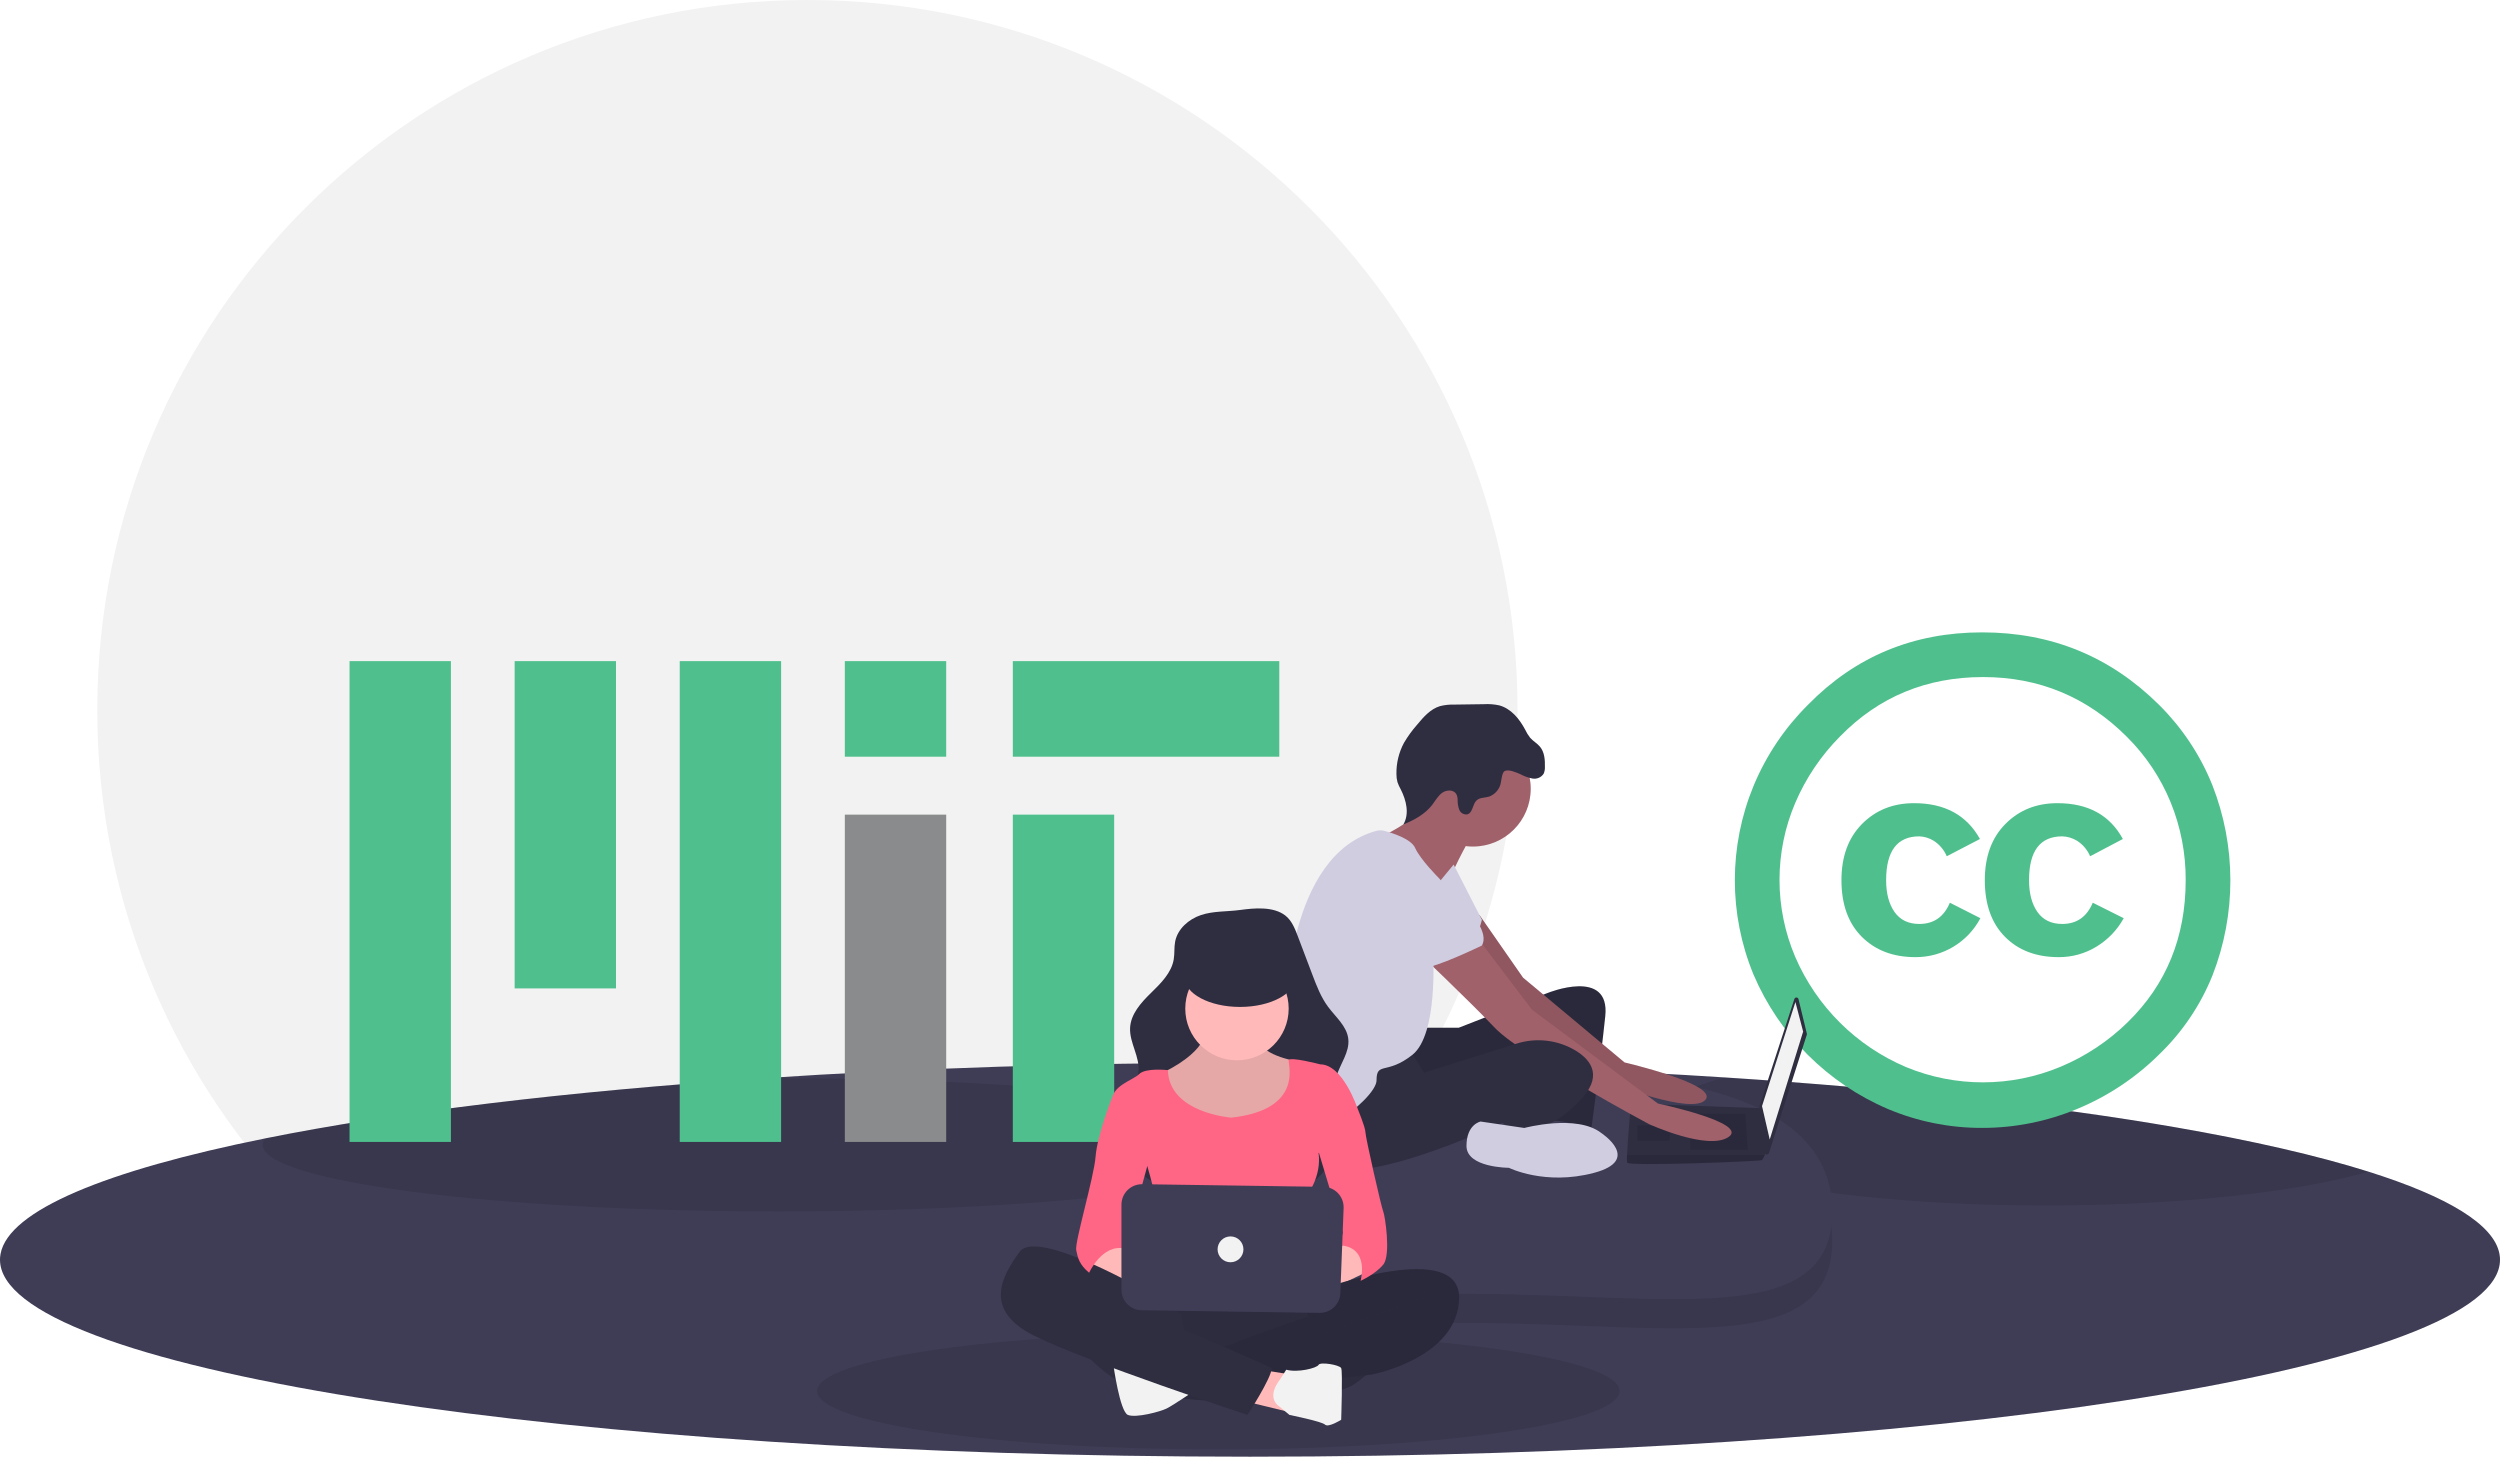
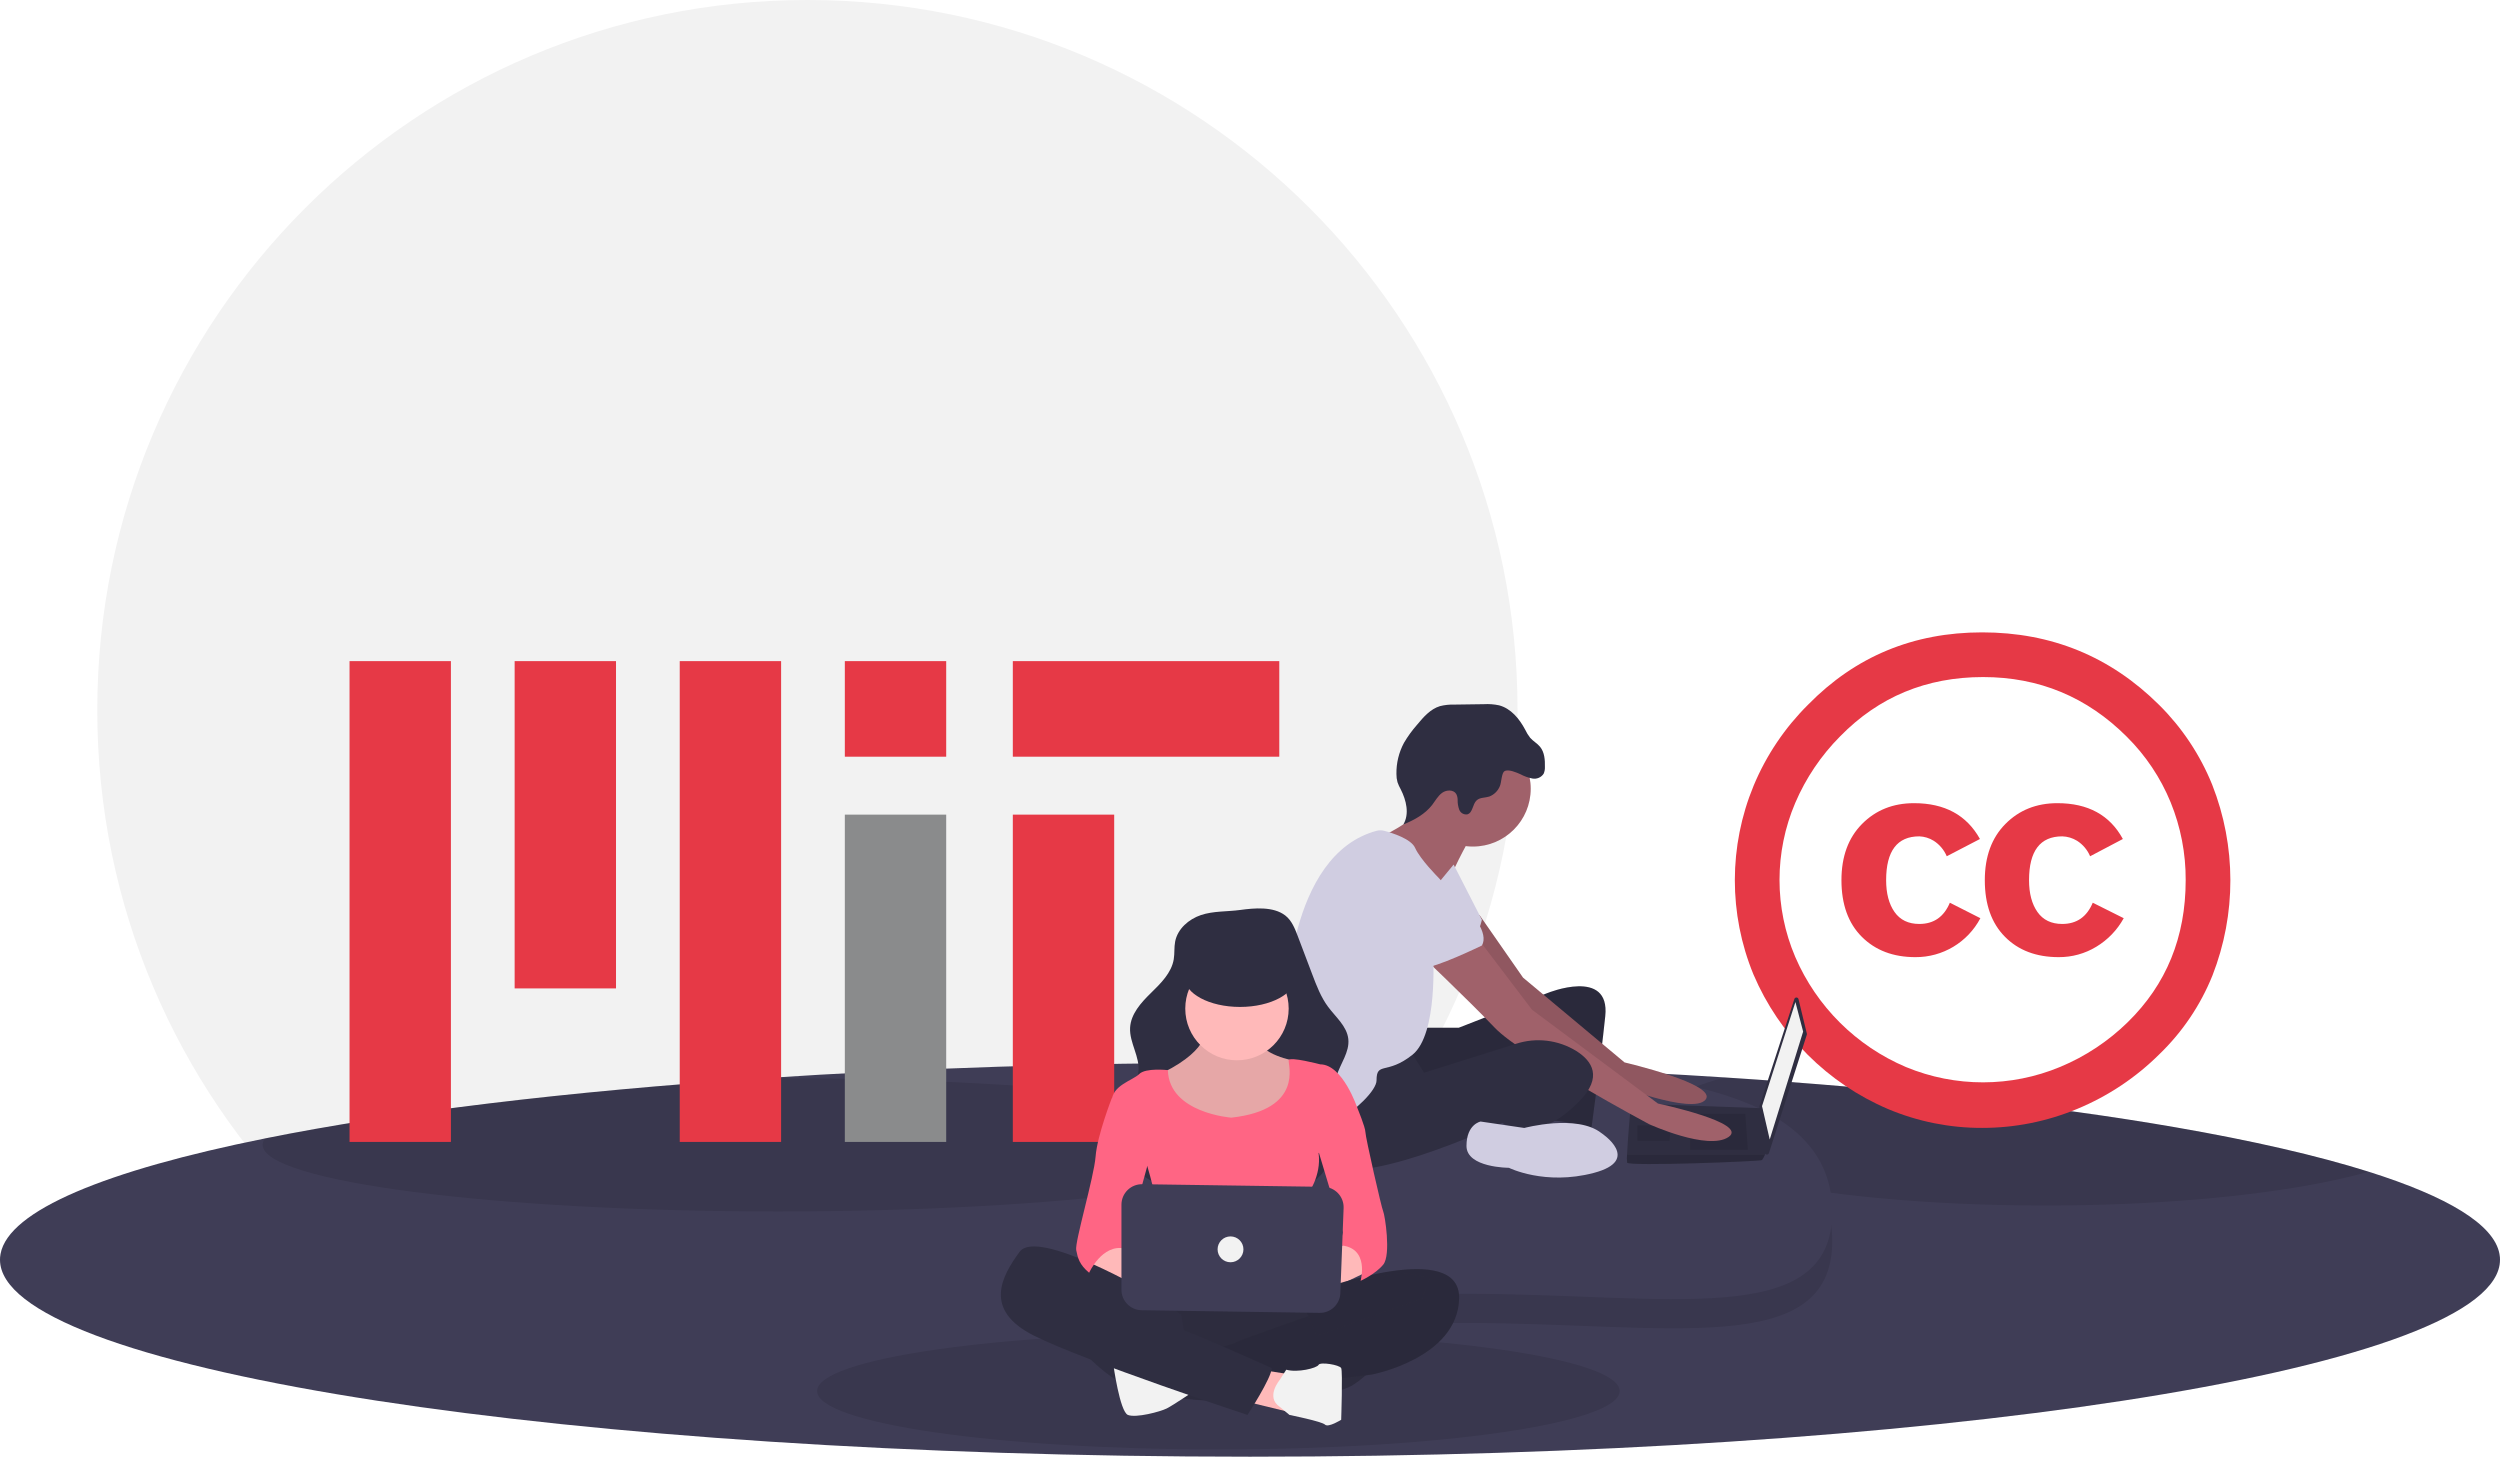
- <svg xmlns="http://www.w3.org/2000/svg" id="a58ef234-55dd-4456-b368-278f056cc5c7" width="1028" height="598.997" data-name="Layer 1" viewBox="0 0 1028 598.997">
+ <svg xmlns="http://www.w3.org/2000/svg" id="a58ef234-55dd-4456-b368-278f056cc5c7" data-name="Layer 1" width="1028" height="598.997" viewBox="0 0 1028 598.997">
  <circle cx="332.005" cy="292.004" r="292.004" fill="#f2f2f2" />
-   <path fill="#3f3d56" d="M1114,668.499a13.69,13.69,0,0,1-.17,2.12c-7.14,43.76-234.46,78.88-513.83,78.88s-506.69-35.12-513.83-78.88a13.675,13.675,0,0,1-.17-2.12c0-.2,0-.41.02-.61,0-.11.01-.21.01-.32a.489.489,0,0,0,.01-.12c.04-.45.1-.88.18-1.32,3.26-17.89,43.35-34.33,108.74-47.5,53.48-10.77,123.89-19.36,204.93-24.76,61.5-4.1,129.12-6.37,200.11-6.37,57.12,0,112.06,1.47,163.38,4.17h.02q16.11.855,31.74,1.87c71.33,4.62,134.63,11.69,185.63,20.54,31.37,5.45,58.1,11.58,79.19,18.22h.01c32.46,10.23,51.6,21.7,53.81,33.83.08.44.14.87.18,1.32a.487.487,0,0,0,.01.12c0,.11.01.21.01.32C1114,668.089,1114,668.299,1114,668.499Z" transform="translate(-86 -150.5013)" />
-   <ellipse cx="501" cy="571.997" opacity=".1" rx="165" ry="24" />
-   <path d="M1059.96,632.299c-5.77,1.65-12.27,3.18-19.4,4.58-29.36,5.78-69.42,9.33-113.53,9.33-49.28,0-93.45-4.43-123.38-11.44-24.84-5.82-39.88-13.39-39.88-21.7,0-7.3,11.64-14.06,31.37-19.53,71.33,4.62,134.63,11.69,185.63,20.54C1012.14,619.529,1038.87,625.659,1059.96,632.299Z" opacity=".1" transform="translate(-86 -150.5013)" />
-   <path d="M618,621.249c0,15.13-94.92,27.4-212,27.4s-212-12.27-212-27.4a4.372,4.372,0,0,1,.96-2.62c53.48-10.77,123.89-19.36,204.93-24.76q3.045-.015,6.11-.01C523.08,593.859,618,606.119,618,621.249Z" opacity=".1" transform="translate(-86 -150.5013)" />
-   <rect width="41.685" height="134.584" x="416.472" y="334.975" fill="#4fc08d" />
-   <rect width="41.685" height="197.708" x="279.506" y="271.851" fill="#4fc08d" />
-   <rect width="41.685" height="197.708" x="143.73" y="271.851" fill="#4fc08d" />
-   <rect width="41.685" height="134.584" x="211.618" y="271.851" fill="#4fc08d" />
-   <rect width="41.685" height="39.303" x="347.393" y="271.851" fill="#4fc08d" />
-   <rect width="41.685" height="134.584" x="347.393" y="334.975" fill="#8a8b8c" />
-   <rect width="109.573" height="39.303" x="416.472" y="271.851" fill="#4fc08d" />
-   <path fill="#4fc08d" d="M901.062,410.53q42.748,0,72.774,29.839A97.983,97.983,0,0,1,995.668,473.208a107.346,107.346,0,0,1,.096,78.409,93.533,93.533,0,0,1-21.739,32.294,104.704,104.704,0,0,1-33.841,22.561,101.425,101.425,0,0,1-39.114,7.823,99.015,99.015,0,0,1-38.662-7.734A104.845,104.845,0,0,1,807.007,551.165a101.764,101.764,0,0,1,.089-77.594A102.307,102.307,0,0,1,829.565,440.185Q858.674,410.537,901.062,410.53Zm.369,18.377q-34.93,0-58.768,24.379A87.595,87.595,0,0,0,824.197,480.668a80.789,80.789,0,0,0,0,63.311,86.249,86.249,0,0,0,45.577,45.31,82.687,82.687,0,0,0,63.41-.089,87.995,87.995,0,0,0,27.741-18.374q23.831-23.287,23.828-58.405a83.659,83.659,0,0,0-6.186-32.02,81.465,81.465,0,0,0-18.002-26.929Q935.989,428.909,901.431,428.908Zm-1.277,66.591-13.649,7.097a14.006,14.006,0,0,0-5.365-6.368,12.087,12.087,0,0,0-5.916-1.818q-13.64,0-13.646,18.011,0,8.186,3.454,13.095,3.458,4.914,10.192,4.916,8.916,0,12.557-8.733l12.551,6.368a29.99,29.99,0,0,1-26.745,16.012q-13.644,0-22.016-8.37-8.367-8.367-8.367-23.284,0-14.557,8.46-23.105,8.458-8.549,21.38-8.552Q891.97,480.757,900.155,495.498Zm58.765,0-13.465,7.097a13.992,13.992,0,0,0-5.368-6.368,12.373,12.373,0,0,0-6.094-1.818q-13.644,0-13.649,18.011,0,8.186,3.458,13.095,3.453,4.914,10.192,4.916,8.907,0,12.548-8.733l12.735,6.368a31.277,31.277,0,0,1-11.274,11.736,29.398,29.398,0,0,1-15.464,4.276q-13.831,0-22.099-8.37-8.291-8.367-8.284-23.284,0-14.557,8.463-23.105,8.453-8.549,21.373-8.552Q950.912,480.757,958.919,495.498Z" transform="translate(-86 -150.5013)" />
-   <path d="M839.417,660.837c0,48.737-67.934,33.663-151.113,33.663s-150.104,15.075-150.104-33.663,67.925-59.337,151.104-59.337S839.417,612.099,839.417,660.837Z" opacity=".1" transform="translate(-86 -150.5013)" />
-   <path fill="#3f3d56" d="M839.417,648.837c0,48.737-67.934,33.663-151.113,33.663s-150.104,15.075-150.104-33.663,67.925-59.337,151.104-59.337S839.417,600.099,839.417,648.837Z" transform="translate(-86 -150.5013)" />
-   <path fill="#2f2e41" d="M825.542,561.343l3.434,14.164a.885.885,0,0,1-.017.478l-15.575,48.673a.885.885,0,0,1-1.722-.17l-2.155-18.961a.885.885,0,0,1,.038-.374l14.297-43.876A.885.885,0,0,1,825.542,561.343Z" transform="translate(-86 -150.5013)" />
-   <polygon fill="#f2f2f2" points="738.278 412.038 741.449 424.19 727.711 468.572 724.541 454.835 738.278 412.038" />
-   <path fill="#2f2e41" d="M755.064,628.584c.528,1.585,54.949-.528,55.477-1.057a11.469,11.469,0,0,0,1.162-2.113c.497-1.057.951-2.113.951-2.113l-2.113-17.108L756.649,604.279s-1.347,14.498-1.622,21.134A15.853,15.853,0,0,0,755.064,628.584Z" transform="translate(-86 -150.5013)" />
-   <polygon points="717.673 458.005 718.729 472.799 694.953 472.799 694.953 458.005 717.673 458.005" opacity=".1" />
-   <polygon points="687.028 462.76 687.17 462.732 686.5 469.1 673.291 469.1 673.291 462.76 687.028 462.76" opacity=".1" />
-   <path d="M755.064,628.584c.528,1.585,54.949-.528,55.477-1.057a11.469,11.469,0,0,0,1.162-2.113H755.027A15.853,15.853,0,0,0,755.064,628.584Z" opacity=".1" transform="translate(-86 -150.5013)" />
-   <path fill="#2f2e41" d="M671.055,573.106h14.794l36.457-14.266s25.889-10.567,23.776,9.51S740.27,615.375,740.27,615.375s-11.624-5.284-17.964-3.698-2.113-32.23-2.113-32.23-51.779,24.833-56.534,21.663-5.812-25.361-5.812-25.361Z" transform="translate(-86 -150.5013)" />
-   <path d="M671.055,573.106h14.794l36.457-14.266s25.889-10.567,23.776,9.51S740.27,615.375,740.27,615.375s-11.624-5.284-17.964-3.698-2.113-32.23-2.113-32.23-51.779,24.833-56.534,21.663-5.812-25.361-5.812-25.361Z" opacity=".1" transform="translate(-86 -150.5013)" />
-   <path fill="#a0616a" d="M694.363,526.777l17.904,25.723,41.74,34.871s38.57,8.982,33.286,15.322-37.513-6.34-37.513-6.34S701.7,561.483,700.115,558.841s-19.021-27.474-19.021-27.474Z" transform="translate(-86 -150.5013)" />
-   <path d="M694.363,526.777l17.904,25.723,41.74,34.871s38.57,8.982,33.286,15.322-37.513-6.34-37.513-6.34S701.7,561.483,700.115,558.841s-19.021-27.474-19.021-27.474Z" opacity=".1" transform="translate(-86 -150.5013)" />
+   <path d="M1114,668.499a13.69,13.69,0,0,1-.17,2.12c-7.14,43.76-234.46,78.88-513.83,78.88s-506.69-35.12-513.83-78.88a13.675,13.675,0,0,1-.17-2.12c0-.2,0-.41.02-.61,0-.11.01-.21.01-.32a.489.489,0,0,0,.01-.12c.04-.45.1-.88.18-1.32,3.26-17.89,43.35-34.33,108.74-47.5,53.48-10.77,123.89-19.36,204.93-24.76,61.5-4.1,129.12-6.37,200.11-6.37,57.12,0,112.06,1.47,163.38,4.17h.02q16.11.855,31.74,1.87c71.33,4.62,134.63,11.69,185.63,20.54,31.37,5.45,58.1,11.58,79.19,18.22h.01c32.46,10.23,51.6,21.7,53.81,33.83.08.44.14.87.18,1.32a.487.487,0,0,0,.01.12c0,.11.01.21.01.32C1114,668.089,1114,668.299,1114,668.499Z" transform="translate(-86 -150.5013)" fill="#3f3d56" />
+   <ellipse cx="501" cy="571.997" rx="165" ry="24" opacity="0.1" />
+   <path d="M1059.96,632.299c-5.77,1.65-12.27,3.18-19.4,4.58-29.36,5.78-69.42,9.33-113.53,9.33-49.28,0-93.45-4.43-123.38-11.44-24.84-5.82-39.88-13.39-39.88-21.7,0-7.3,11.64-14.06,31.37-19.53,71.33,4.62,134.63,11.69,185.63,20.54C1012.14,619.529,1038.87,625.659,1059.96,632.299Z" transform="translate(-86 -150.5013)" opacity="0.1" />
+   <path d="M618,621.249c0,15.13-94.92,27.4-212,27.4s-212-12.27-212-27.4a4.372,4.372,0,0,1,.96-2.62c53.48-10.77,123.89-19.36,204.93-24.76q3.045-.015,6.11-.01C523.08,593.859,618,606.119,618,621.249Z" transform="translate(-86 -150.5013)" opacity="0.1" />
+   <rect x="416.472" y="334.975" width="41.685" height="134.584" fill="#e63946" />
+   <rect x="279.506" y="271.851" width="41.685" height="197.708" fill="#e63946" />
+   <rect x="143.73" y="271.851" width="41.685" height="197.708" fill="#e63946" />
+   <rect x="211.618" y="271.851" width="41.685" height="134.584" fill="#e63946" />
+   <rect x="347.393" y="271.851" width="41.685" height="39.303" fill="#e63946" />
+   <rect x="347.393" y="334.975" width="41.685" height="134.584" fill="#8a8b8c" />
+   <rect x="416.472" y="271.851" width="109.573" height="39.303" fill="#e63946" />
+   <path d="M901.062,410.53q42.748,0,72.774,29.839A97.983,97.983,0,0,1,995.668,473.208a107.346,107.346,0,0,1,.096,78.409,93.533,93.533,0,0,1-21.739,32.294,104.704,104.704,0,0,1-33.841,22.561,101.425,101.425,0,0,1-39.114,7.823,99.015,99.015,0,0,1-38.662-7.734A104.845,104.845,0,0,1,807.007,551.165a101.764,101.764,0,0,1,.089-77.594A102.307,102.307,0,0,1,829.565,440.185Q858.674,410.537,901.062,410.53Zm.369,18.377q-34.93,0-58.768,24.379A87.595,87.595,0,0,0,824.197,480.668a80.789,80.789,0,0,0,0,63.311,86.249,86.249,0,0,0,45.577,45.31,82.687,82.687,0,0,0,63.41-.089,87.995,87.995,0,0,0,27.741-18.374q23.831-23.287,23.828-58.405a83.659,83.659,0,0,0-6.186-32.02,81.465,81.465,0,0,0-18.002-26.929Q935.989,428.909,901.431,428.908Zm-1.277,66.591-13.649,7.097a14.006,14.006,0,0,0-5.365-6.368,12.087,12.087,0,0,0-5.916-1.818q-13.64,0-13.646,18.011,0,8.186,3.454,13.095,3.458,4.914,10.192,4.916,8.916,0,12.557-8.733l12.551,6.368a29.99,29.99,0,0,1-26.745,16.012q-13.644,0-22.016-8.37-8.367-8.367-8.367-23.284,0-14.557,8.46-23.105,8.458-8.549,21.38-8.552Q891.97,480.757,900.155,495.498Zm58.765,0-13.465,7.097a13.992,13.992,0,0,0-5.368-6.368,12.373,12.373,0,0,0-6.094-1.818q-13.644,0-13.649,18.011,0,8.186,3.458,13.095,3.453,4.914,10.192,4.916,8.907,0,12.548-8.733l12.735,6.368a31.277,31.277,0,0,1-11.274,11.736,29.398,29.398,0,0,1-15.464,4.276q-13.831,0-22.099-8.37-8.291-8.367-8.284-23.284,0-14.557,8.463-23.105,8.453-8.549,21.373-8.552Q950.912,480.757,958.919,495.498Z" transform="translate(-86 -150.5013)" fill="#e63946" />
+   <path d="M839.417,660.837c0,48.737-67.934,33.663-151.113,33.663s-150.104,15.075-150.104-33.663,67.925-59.337,151.104-59.337S839.417,612.099,839.417,660.837Z" transform="translate(-86 -150.5013)" opacity="0.1" />
+   <path d="M839.417,648.837c0,48.737-67.934,33.663-151.113,33.663s-150.104,15.075-150.104-33.663,67.925-59.337,151.104-59.337S839.417,600.099,839.417,648.837Z" transform="translate(-86 -150.5013)" fill="#3f3d56" />
+   <path d="M825.542,561.343l3.434,14.164a.885.885,0,0,1-.017.478l-15.575,48.673a.885.885,0,0,1-1.722-.17l-2.155-18.961a.885.885,0,0,1,.038-.374l14.297-43.876A.885.885,0,0,1,825.542,561.343Z" transform="translate(-86 -150.5013)" fill="#2f2e41" />
+   <polygon points="738.278 412.038 741.449 424.19 727.711 468.572 724.541 454.835 738.278 412.038" fill="#f2f2f2" />
+   <path d="M755.064,628.584c.528,1.585,54.949-.528,55.477-1.057a11.469,11.469,0,0,0,1.162-2.113c.497-1.057.951-2.113.951-2.113l-2.113-17.108L756.649,604.279s-1.347,14.498-1.622,21.134A15.853,15.853,0,0,0,755.064,628.584Z" transform="translate(-86 -150.5013)" fill="#2f2e41" />
+   <polygon points="717.673 458.005 718.729 472.799 694.953 472.799 694.953 458.005 717.673 458.005" opacity="0.1" />
+   <polygon points="687.028 462.76 687.17 462.732 686.5 469.1 673.291 469.1 673.291 462.76 687.028 462.76" opacity="0.1" />
+   <path d="M755.064,628.584c.528,1.585,54.949-.528,55.477-1.057a11.469,11.469,0,0,0,1.162-2.113H755.027A15.853,15.853,0,0,0,755.064,628.584Z" transform="translate(-86 -150.5013)" opacity="0.1" />
+   <path d="M671.055,573.106h14.794l36.457-14.266s25.889-10.567,23.776,9.51S740.27,615.375,740.27,615.375s-11.624-5.284-17.964-3.698-2.113-32.23-2.113-32.23-51.779,24.833-56.534,21.663-5.812-25.361-5.812-25.361Z" transform="translate(-86 -150.5013)" fill="#2f2e41" />
+   <path d="M671.055,573.106h14.794l36.457-14.266s25.889-10.567,23.776,9.51S740.27,615.375,740.27,615.375s-11.624-5.284-17.964-3.698-2.113-32.23-2.113-32.23-51.779,24.833-56.534,21.663-5.812-25.361-5.812-25.361Z" transform="translate(-86 -150.5013)" opacity="0.1" />
+   <path d="M694.363,526.777l17.904,25.723,41.74,34.871s38.57,8.982,33.286,15.322-37.513-6.34-37.513-6.34S701.7,561.483,700.115,558.841s-19.021-27.474-19.021-27.474Z" transform="translate(-86 -150.5013)" fill="#a0616a" />
+   <path d="M694.363,526.777l17.904,25.723,41.74,34.871s38.57,8.982,33.286,15.322-37.513-6.34-37.513-6.34S701.7,561.483,700.115,558.841s-19.021-27.474-19.021-27.474Z" transform="translate(-86 -150.5013)" opacity="0.1" />
  <circle cx="605.661" cy="324.331" r="23.776" fill="#a0616a" />
-   <path fill="#a0616a" d="M690.076,495.967s-7.925,13.737-9.51,21.134-23.776-14.794-23.776-14.794l-2.906-7.661s20.87-9.775,19.285-17.7S690.076,495.967,690.076,495.967Z" transform="translate(-86 -150.5013)" />
-   <path fill="#d0cde1" d="M683.736,506.005l11.624,22.719s-2.642,11.095-6.869,12.152-22.191-13.737-22.191-13.737Z" transform="translate(-86 -150.5013)" />
-   <path fill="#a0616a" d="M694.303,537.178l21.663,28.531,51.779,38.57s37.513,7.925,29.06,13.737-32.758-5.284-32.758-5.284-52.307-28.003-63.403-39.627-31.701-31.173-31.701-31.173Z" transform="translate(-86 -150.5013)" />
-   <path fill="#2f2e41" d="M665.244,581.56l6.34,10.039,37.839-11.905a29.751,29.751,0,0,1,24.771,2.989c6.604,4.161,10.831,10.765,1.321,20.54-19.021,19.549-31.701,8.982-31.701,8.982s-63.931,30.116-74.498,15.322-11.095-22.191-11.095-22.191S658.903,579.975,665.244,581.56Z" transform="translate(-86 -150.5013)" />
-   <path fill="#d0cde1" d="M744.497,616.432s16.907,11.095-3.17,16.379-34.871-2.113-34.871-2.113-17.436,0-17.436-8.982,5.812-10.039,5.812-10.039l17.964,2.642S734.458,608.506,744.497,616.432Z" transform="translate(-86 -150.5013)" />
-   <path fill="#2f2e41" d="M711.166,468.851a17.728,17.728,0,0,0,4.982,1.785,4.548,4.548,0,0,0,4.595-1.969,6.181,6.181,0,0,0,.522-2.795c.064-2.901-.146-6.038-1.985-8.283-1.17-1.429-2.878-2.33-4.089-3.724a17.598,17.598,0,0,1-2.067-3.378c-2.356-4.424-5.843-8.676-10.69-9.951a23.183,23.183,0,0,0-6.24-.477l-12.206.172a21.251,21.251,0,0,0-5.872.632c-3.929,1.188-6.789,4.492-9.409,7.651a47.851,47.851,0,0,0-5.396,7.448,26.133,26.133,0,0,0-3.098,12.804,11.98,11.98,0,0,0,.439,3.388,18.801,18.801,0,0,0,1.332,2.925c2.289,4.496,3.648,10.112,1.07,14.449,4.478-1.829,8.909-4.228,11.863-8.058,1.321-1.714,2.358-3.72,4.119-4.977s4.631-1.367,5.761.479a5.163,5.163,0,0,1,.583,2.418,11.084,11.084,0,0,0,.668,4.081,3.058,3.058,0,0,0,3.322,1.896c2.3-.648,2.08-4.179,3.852-5.782,1.346-1.218,3.422-.985,5.15-1.538a7.643,7.643,0,0,0,4.387-4.321c.655-1.468.645-5.31,1.884-6.105C706.194,466.625,709.726,468.21,711.166,468.851Z" transform="translate(-86 -150.5013)" />
-   <path fill="#d0cde1" d="M651.996,492.139a6.271,6.271,0,0,1,3.264.008c3.392.911,10.995,3.321,12.625,6.989,2.113,4.755,9.51,12.152,9.51,12.152s10.039,10.039,7.925,16.907-10.039,14.794-10.039,14.794,2.113,32.758-8.454,41.212-14.794,2.642-14.794,10.567-32.758,32.758-39.098,17.436c0,0,3.17-28.531,2.113-38.57C614.008,563.741,615.533,502.011,651.996,492.139Z" transform="translate(-86 -150.5013)" />
-   <path fill="#d0cde1" d="M668.942,505.477s32.23,23.776,26.418,33.815c0,0-19.549,9.51-23.776,8.982s-20.606-19.021-24.833-20.606S640.411,497.552,668.942,505.477Z" transform="translate(-86 -150.5013)" />
-   <path fill="#2f2e41" d="M579.811,526.783c-5.013,1.693-9.554,5.652-10.58,10.843-.476,2.406-.184,4.907-.585,7.327-.929,5.612-5.334,9.897-9.396,13.878s-8.258,8.606-8.555,14.286c-.325,6.22,4.186,12.047,3.406,18.226-.907,7.179-8.489,11.831-10.364,18.82-1.252,4.667.282,9.694,2.805,13.815,4.809,7.852,13.028,13.183,21.781,16.041s18.075,3.459,27.282,3.556c11.211.117,23.383-.845,31.806-8.244a25.48,25.48,0,0,0,8.459-16.588c.8-8.571-2.777-17.426-.31-25.673,1.553-5.19,5.447-9.93,4.866-15.316-.568-5.266-5.168-8.999-8.323-13.253-2.946-3.972-4.734-8.663-6.486-13.288l-5.995-15.824c-1.178-3.111-2.473-6.382-5.099-8.424-4.917-3.822-12.822-3.071-18.572-2.283C590.619,525.412,584.94,525.051,579.811,526.783Z" transform="translate(-86 -150.5013)" />
-   <path fill="#ffb9b9" d="M581.688,572.877s2.657,8.637-17.274,18.602,1.993,20.595,1.993,20.595l23.253,5.315s23.917-3.322,26.575-7.308,7.308-17.274,5.979-19.267a31.061,31.061,0,0,0-3.322-3.986s-15.945-2.657-15.281-9.966S581.688,572.877,581.688,572.877Z" transform="translate(-86 -150.5013)" />
-   <path d="M581.688,572.877s2.657,8.637-17.274,18.602,1.993,20.595,1.993,20.595l23.253,5.315s23.917-3.322,26.575-7.308,7.308-17.274,5.979-19.267a31.061,31.061,0,0,0-3.322-3.986s-15.945-2.657-15.281-9.966S581.688,572.877,581.688,572.877Z" opacity=".1" transform="translate(-86 -150.5013)" />
+   <path d="M690.076,495.967s-7.925,13.737-9.51,21.134-23.776-14.794-23.776-14.794l-2.906-7.661s20.87-9.775,19.285-17.7S690.076,495.967,690.076,495.967Z" transform="translate(-86 -150.5013)" fill="#a0616a" />
+   <path d="M683.736,506.005l11.624,22.719s-2.642,11.095-6.869,12.152-22.191-13.737-22.191-13.737Z" transform="translate(-86 -150.5013)" fill="#d0cde1" />
+   <path d="M694.303,537.178l21.663,28.531,51.779,38.57s37.513,7.925,29.06,13.737-32.758-5.284-32.758-5.284-52.307-28.003-63.403-39.627-31.701-31.173-31.701-31.173Z" transform="translate(-86 -150.5013)" fill="#a0616a" />
+   <path d="M665.244,581.56l6.34,10.039,37.839-11.905a29.751,29.751,0,0,1,24.771,2.989c6.604,4.161,10.831,10.765,1.321,20.54-19.021,19.549-31.701,8.982-31.701,8.982s-63.931,30.116-74.498,15.322-11.095-22.191-11.095-22.191S658.903,579.975,665.244,581.56Z" transform="translate(-86 -150.5013)" fill="#2f2e41" />
+   <path d="M744.497,616.432s16.907,11.095-3.17,16.379-34.871-2.113-34.871-2.113-17.436,0-17.436-8.982,5.812-10.039,5.812-10.039l17.964,2.642S734.458,608.506,744.497,616.432Z" transform="translate(-86 -150.5013)" fill="#d0cde1" />
+   <path d="M711.166,468.851a17.728,17.728,0,0,0,4.982,1.785,4.548,4.548,0,0,0,4.595-1.969,6.181,6.181,0,0,0,.522-2.795c.064-2.901-.146-6.038-1.985-8.283-1.17-1.429-2.878-2.33-4.089-3.724a17.598,17.598,0,0,1-2.067-3.378c-2.356-4.424-5.843-8.676-10.69-9.951a23.183,23.183,0,0,0-6.24-.477l-12.206.172a21.251,21.251,0,0,0-5.872.632c-3.929,1.188-6.789,4.492-9.409,7.651a47.851,47.851,0,0,0-5.396,7.448,26.133,26.133,0,0,0-3.098,12.804,11.98,11.98,0,0,0,.439,3.388,18.801,18.801,0,0,0,1.332,2.925c2.289,4.496,3.648,10.112,1.07,14.449,4.478-1.829,8.909-4.228,11.863-8.058,1.321-1.714,2.358-3.72,4.119-4.977s4.631-1.367,5.761.479a5.163,5.163,0,0,1,.583,2.418,11.084,11.084,0,0,0,.668,4.081,3.058,3.058,0,0,0,3.322,1.896c2.3-.648,2.08-4.179,3.852-5.782,1.346-1.218,3.422-.985,5.15-1.538a7.643,7.643,0,0,0,4.387-4.321c.655-1.468.645-5.31,1.884-6.105C706.194,466.625,709.726,468.21,711.166,468.851Z" transform="translate(-86 -150.5013)" fill="#2f2e41" />
+   <path d="M651.996,492.139a6.271,6.271,0,0,1,3.264.008c3.392.911,10.995,3.321,12.625,6.989,2.113,4.755,9.51,12.152,9.51,12.152s10.039,10.039,7.925,16.907-10.039,14.794-10.039,14.794,2.113,32.758-8.454,41.212-14.794,2.642-14.794,10.567-32.758,32.758-39.098,17.436c0,0,3.17-28.531,2.113-38.57C614.008,563.741,615.533,502.011,651.996,492.139Z" transform="translate(-86 -150.5013)" fill="#d0cde1" />
+   <path d="M668.942,505.477s32.23,23.776,26.418,33.815c0,0-19.549,9.51-23.776,8.982s-20.606-19.021-24.833-20.606S640.411,497.552,668.942,505.477Z" transform="translate(-86 -150.5013)" fill="#d0cde1" />
+   <path d="M579.811,526.783c-5.013,1.693-9.554,5.652-10.58,10.843-.476,2.406-.184,4.907-.585,7.327-.929,5.612-5.334,9.897-9.396,13.878s-8.258,8.606-8.555,14.286c-.325,6.22,4.186,12.047,3.406,18.226-.907,7.179-8.489,11.831-10.364,18.82-1.252,4.667.282,9.694,2.805,13.815,4.809,7.852,13.028,13.183,21.781,16.041s18.075,3.459,27.282,3.556c11.211.117,23.383-.845,31.806-8.244a25.48,25.48,0,0,0,8.459-16.588c.8-8.571-2.777-17.426-.31-25.673,1.553-5.19,5.447-9.93,4.866-15.316-.568-5.266-5.168-8.999-8.323-13.253-2.946-3.972-4.734-8.663-6.486-13.288l-5.995-15.824c-1.178-3.111-2.473-6.382-5.099-8.424-4.917-3.822-12.822-3.071-18.572-2.283C590.619,525.412,584.94,525.051,579.811,526.783Z" transform="translate(-86 -150.5013)" fill="#2f2e41" />
+   <path d="M581.688,572.877s2.657,8.637-17.274,18.602,1.993,20.595,1.993,20.595l23.253,5.315s23.917-3.322,26.575-7.308,7.308-17.274,5.979-19.267a31.061,31.061,0,0,0-3.322-3.986s-15.945-2.657-15.281-9.966S581.688,572.877,581.688,572.877Z" transform="translate(-86 -150.5013)" fill="#ffb9b9" />
+   <path d="M581.688,572.877s2.657,8.637-17.274,18.602,1.993,20.595,1.993,20.595l23.253,5.315s23.917-3.322,26.575-7.308,7.308-17.274,5.979-19.267a31.061,31.061,0,0,0-3.322-3.986s-15.945-2.657-15.281-9.966S581.688,572.877,581.688,572.877Z" transform="translate(-86 -150.5013)" opacity="0.1" />
  <circle cx="508.643" cy="414.736" r="21.26" fill="#ffb9b9" />
-   <path fill="#ff6584" d="M592.318,610.082s-25.604-1.872-26.089-19.539c0,0-9.122-1.057-11.78,1.601s-11.294,4.651-11.294,11.294,14.616,26.575,14.616,26.575,7.972,26.575,4.651,31.225-3.986,16.609-3.986,16.609,33.218-2.657,38.533,0,26.575,2.657,27.904,0-1.329-35.876-1.329-35.876,5.979-7.972,4.651-17.274L644.139,606.096s-5.979-17.938-15.281-17.938c0,0-12.623-3.322-12.955-1.661S622.215,606.76,592.318,610.082Z" transform="translate(-86 -150.5013)" />
-   <path fill="#ffb9b9" d="M532.525,668.547s5.979,9.301,21.26,11.294,17.938-3.322,16.609-4.651-17.274-7.308-17.274-7.308l-9.301-7.308Z" transform="translate(-86 -150.5013)" />
-   <path fill="#ffb9b9" d="M641.481,660.574l-17.274,9.966s-22.589-1.329-13.952,5.315,24.582,3.986,24.582,3.986l15.281-7.308Z" transform="translate(-86 -150.5013)" />
-   <path fill="#2f2e41" d="M555.113,677.848s-15.945,39.198,3.322,45.177,72.416,4.651,84.375-3.322,15.281-18.602,13.287-21.924-15.281-12.623-24.582-13.287S555.113,677.848,555.113,677.848Z" transform="translate(-86 -150.5013)" />
-   <path d="M555.113,677.848s-15.945,39.198,3.322,45.177,72.416,4.651,84.375-3.322,15.281-18.602,13.287-21.924-15.281-12.623-24.582-13.287S555.113,677.848,555.113,677.848Z" opacity=".05" transform="translate(-86 -150.5013)" />
-   <path fill="#2f2e41" d="M630.378,680.283s56.281-20.373,55.617,4.208-35.876,31.225-35.876,31.225l-10.63,1.329-58.465,1.993s1.993-10.63-2.657-11.959c0,0,15.281-3.986,15.945-4.651s38.533-13.952,41.191-14.616,10.63-5.979,16.609-5.315c0,0,6.644-5.315,13.952-3.986l-20.595,1.329Z" transform="translate(-86 -150.5013)" />
-   <path d="M630.378,680.283s56.281-20.373,55.617,4.208-35.876,31.225-35.876,31.225l-10.63,1.329-58.465,1.993s1.993-10.63-2.657-11.959c0,0,15.281-3.986,15.945-4.651s38.533-13.952,41.191-14.616,10.63-5.979,16.609-5.315c0,0,6.644-5.315,13.952-3.986l-20.595,1.329Z" opacity=".1" transform="translate(-86 -150.5013)" />
-   <polygon fill="#2f2e41" points="534.434 533.081 541.53 549.271 584.714 533.99 588.036 525.354 576.741 523.36 554.035 527.347 544.187 530.004 534.434 533.081" />
-   <polygon points="534.434 533.081 541.53 549.271 584.714 533.99 588.036 525.354 576.741 523.36 554.035 527.347 544.187 530.004 534.434 533.081" opacity=".1" />
-   <path fill="#2f2e41" d="M528.538,703.094s12.623,15.945,27.239,19.931,22.589-1.329,22.589-1.329L573.716,703.094l-1.993-11.959L563.086,685.156l-17.274-7.972-20.595-6.644s-8.637-1.329-8.637,0,7.972,21.26,7.972,21.26Z" transform="translate(-86 -150.5013)" />
-   <path fill="#f2f2f2" d="M543.819,711.731s2.657,19.267,5.979,20.595,13.287-1.329,15.945-2.657,11.691-7.459,11.691-7.459S545.812,710.402,543.819,711.731Z" transform="translate(-86 -150.5013)" />
-   <polygon fill="#ffb9b9" points="518.277 563.223 530.9 565.216 529.571 580.496 511.964 576.22 518.277 563.223" />
-   <path fill="#f2f2f2" d="M612.186,717.977s-5.916,7.042.063,11.028l3.986,3.322s13.287,2.657,14.616,3.986,6.644-1.993,6.644-1.993.664-19.931,0-21.26-8.637-2.657-9.301-1.329-8.637,3.322-13.287,1.993Z" transform="translate(-86 -150.5013)" />
-   <path fill="#2f2e41" d="M559.099,682.499s-46.506-27.239-53.814-17.274-15.281,23.917,5.979,34.547,87.697,32.554,87.697,32.554,9.966-15.281,9.966-19.267c0,0-35.212-15.945-41.191-17.274s-29.897-16.609-33.219-17.938-7.972-5.315-7.972-5.315Z" transform="translate(-86 -150.5013)" />
-   <path fill="#ff6584" d="M545.812,600.117l-2.657,1.993s-5.979,15.281-6.644,23.917-8.637,35.212-7.972,38.533,1.329,5.979,5.315,9.301c0,0,5.315-11.959,14.616-9.966l11.294-41.191Z" transform="translate(-86 -150.5013)" />
-   <path fill="#ff6584" d="M638.824,600.117l5.315,5.979s3.322,7.972,3.322,9.966,6.644,31.225,7.308,32.554,3.322,17.938,0,21.924-9.301,6.644-9.301,6.644,3.986-13.952-8.637-14.616l1.329-5.315-11.959-39.862Z" transform="translate(-86 -150.5013)" />
-   <path fill="#3f3d56" d="M547.141,645.858v34.995a8.413,8.413,0,0,0,8.289,8.413l73.185,1.084a8.413,8.413,0,0,0,8.532-8.089l1.346-34.999a8.413,8.413,0,0,0-8.285-8.736l-74.531-1.08A8.413,8.413,0,0,0,547.141,645.858Z" transform="translate(-86 -150.5013)" />
-   <ellipse cx="509.89" cy="401.732" fill="#2f2e41" rx="22.884" ry="12.322" />
+   <path d="M592.318,610.082s-25.604-1.872-26.089-19.539c0,0-9.122-1.057-11.78,1.601s-11.294,4.651-11.294,11.294,14.616,26.575,14.616,26.575,7.972,26.575,4.651,31.225-3.986,16.609-3.986,16.609,33.218-2.657,38.533,0,26.575,2.657,27.904,0-1.329-35.876-1.329-35.876,5.979-7.972,4.651-17.274L644.139,606.096s-5.979-17.938-15.281-17.938c0,0-12.623-3.322-12.955-1.661S622.215,606.76,592.318,610.082Z" transform="translate(-86 -150.5013)" fill="#ff6584" />
+   <path d="M532.525,668.547s5.979,9.301,21.26,11.294,17.938-3.322,16.609-4.651-17.274-7.308-17.274-7.308l-9.301-7.308Z" transform="translate(-86 -150.5013)" fill="#ffb9b9" />
+   <path d="M641.481,660.574l-17.274,9.966s-22.589-1.329-13.952,5.315,24.582,3.986,24.582,3.986l15.281-7.308Z" transform="translate(-86 -150.5013)" fill="#ffb9b9" />
+   <path d="M555.113,677.848s-15.945,39.198,3.322,45.177,72.416,4.651,84.375-3.322,15.281-18.602,13.287-21.924-15.281-12.623-24.582-13.287S555.113,677.848,555.113,677.848Z" transform="translate(-86 -150.5013)" fill="#2f2e41" />
+   <path d="M555.113,677.848s-15.945,39.198,3.322,45.177,72.416,4.651,84.375-3.322,15.281-18.602,13.287-21.924-15.281-12.623-24.582-13.287S555.113,677.848,555.113,677.848Z" transform="translate(-86 -150.5013)" opacity="0.05" />
+   <path d="M630.378,680.283s56.281-20.373,55.617,4.208-35.876,31.225-35.876,31.225l-10.63,1.329-58.465,1.993s1.993-10.63-2.657-11.959c0,0,15.281-3.986,15.945-4.651s38.533-13.952,41.191-14.616,10.63-5.979,16.609-5.315c0,0,6.644-5.315,13.952-3.986l-20.595,1.329Z" transform="translate(-86 -150.5013)" fill="#2f2e41" />
+   <path d="M630.378,680.283s56.281-20.373,55.617,4.208-35.876,31.225-35.876,31.225l-10.63,1.329-58.465,1.993s1.993-10.63-2.657-11.959c0,0,15.281-3.986,15.945-4.651s38.533-13.952,41.191-14.616,10.63-5.979,16.609-5.315c0,0,6.644-5.315,13.952-3.986l-20.595,1.329Z" transform="translate(-86 -150.5013)" opacity="0.1" />
+   <polygon points="534.434 533.081 541.53 549.271 584.714 533.99 588.036 525.354 576.741 523.36 554.035 527.347 544.187 530.004 534.434 533.081" fill="#2f2e41" />
+   <polygon points="534.434 533.081 541.53 549.271 584.714 533.99 588.036 525.354 576.741 523.36 554.035 527.347 544.187 530.004 534.434 533.081" opacity="0.1" />
+   <path d="M528.538,703.094s12.623,15.945,27.239,19.931,22.589-1.329,22.589-1.329L573.716,703.094l-1.993-11.959L563.086,685.156l-17.274-7.972-20.595-6.644s-8.637-1.329-8.637,0,7.972,21.26,7.972,21.26Z" transform="translate(-86 -150.5013)" fill="#2f2e41" />
+   <path d="M543.819,711.731s2.657,19.267,5.979,20.595,13.287-1.329,15.945-2.657,11.691-7.459,11.691-7.459S545.812,710.402,543.819,711.731Z" transform="translate(-86 -150.5013)" fill="#f2f2f2" />
+   <polygon points="518.277 563.223 530.9 565.216 529.571 580.496 511.964 576.22 518.277 563.223" fill="#ffb9b9" />
+   <path d="M612.186,717.977s-5.916,7.042.063,11.028l3.986,3.322s13.287,2.657,14.616,3.986,6.644-1.993,6.644-1.993.664-19.931,0-21.26-8.637-2.657-9.301-1.329-8.637,3.322-13.287,1.993Z" transform="translate(-86 -150.5013)" fill="#f2f2f2" />
+   <path d="M559.099,682.499s-46.506-27.239-53.814-17.274-15.281,23.917,5.979,34.547,87.697,32.554,87.697,32.554,9.966-15.281,9.966-19.267c0,0-35.212-15.945-41.191-17.274s-29.897-16.609-33.219-17.938-7.972-5.315-7.972-5.315Z" transform="translate(-86 -150.5013)" fill="#2f2e41" />
+   <path d="M545.812,600.117l-2.657,1.993s-5.979,15.281-6.644,23.917-8.637,35.212-7.972,38.533,1.329,5.979,5.315,9.301c0,0,5.315-11.959,14.616-9.966l11.294-41.191Z" transform="translate(-86 -150.5013)" fill="#ff6584" />
+   <path d="M638.824,600.117l5.315,5.979s3.322,7.972,3.322,9.966,6.644,31.225,7.308,32.554,3.322,17.938,0,21.924-9.301,6.644-9.301,6.644,3.986-13.952-8.637-14.616l1.329-5.315-11.959-39.862Z" transform="translate(-86 -150.5013)" fill="#ff6584" />
+   <path d="M547.141,645.858v34.995a8.413,8.413,0,0,0,8.289,8.413l73.185,1.084a8.413,8.413,0,0,0,8.532-8.089l1.346-34.999a8.413,8.413,0,0,0-8.285-8.736l-74.531-1.08A8.413,8.413,0,0,0,547.141,645.858Z" transform="translate(-86 -150.5013)" fill="#3f3d56" />
+   <ellipse cx="509.89" cy="401.732" rx="22.884" ry="12.322" fill="#2f2e41" />
  <circle cx="505.986" cy="513.727" r="5.315" fill="#f2f2f2" />
</svg>
